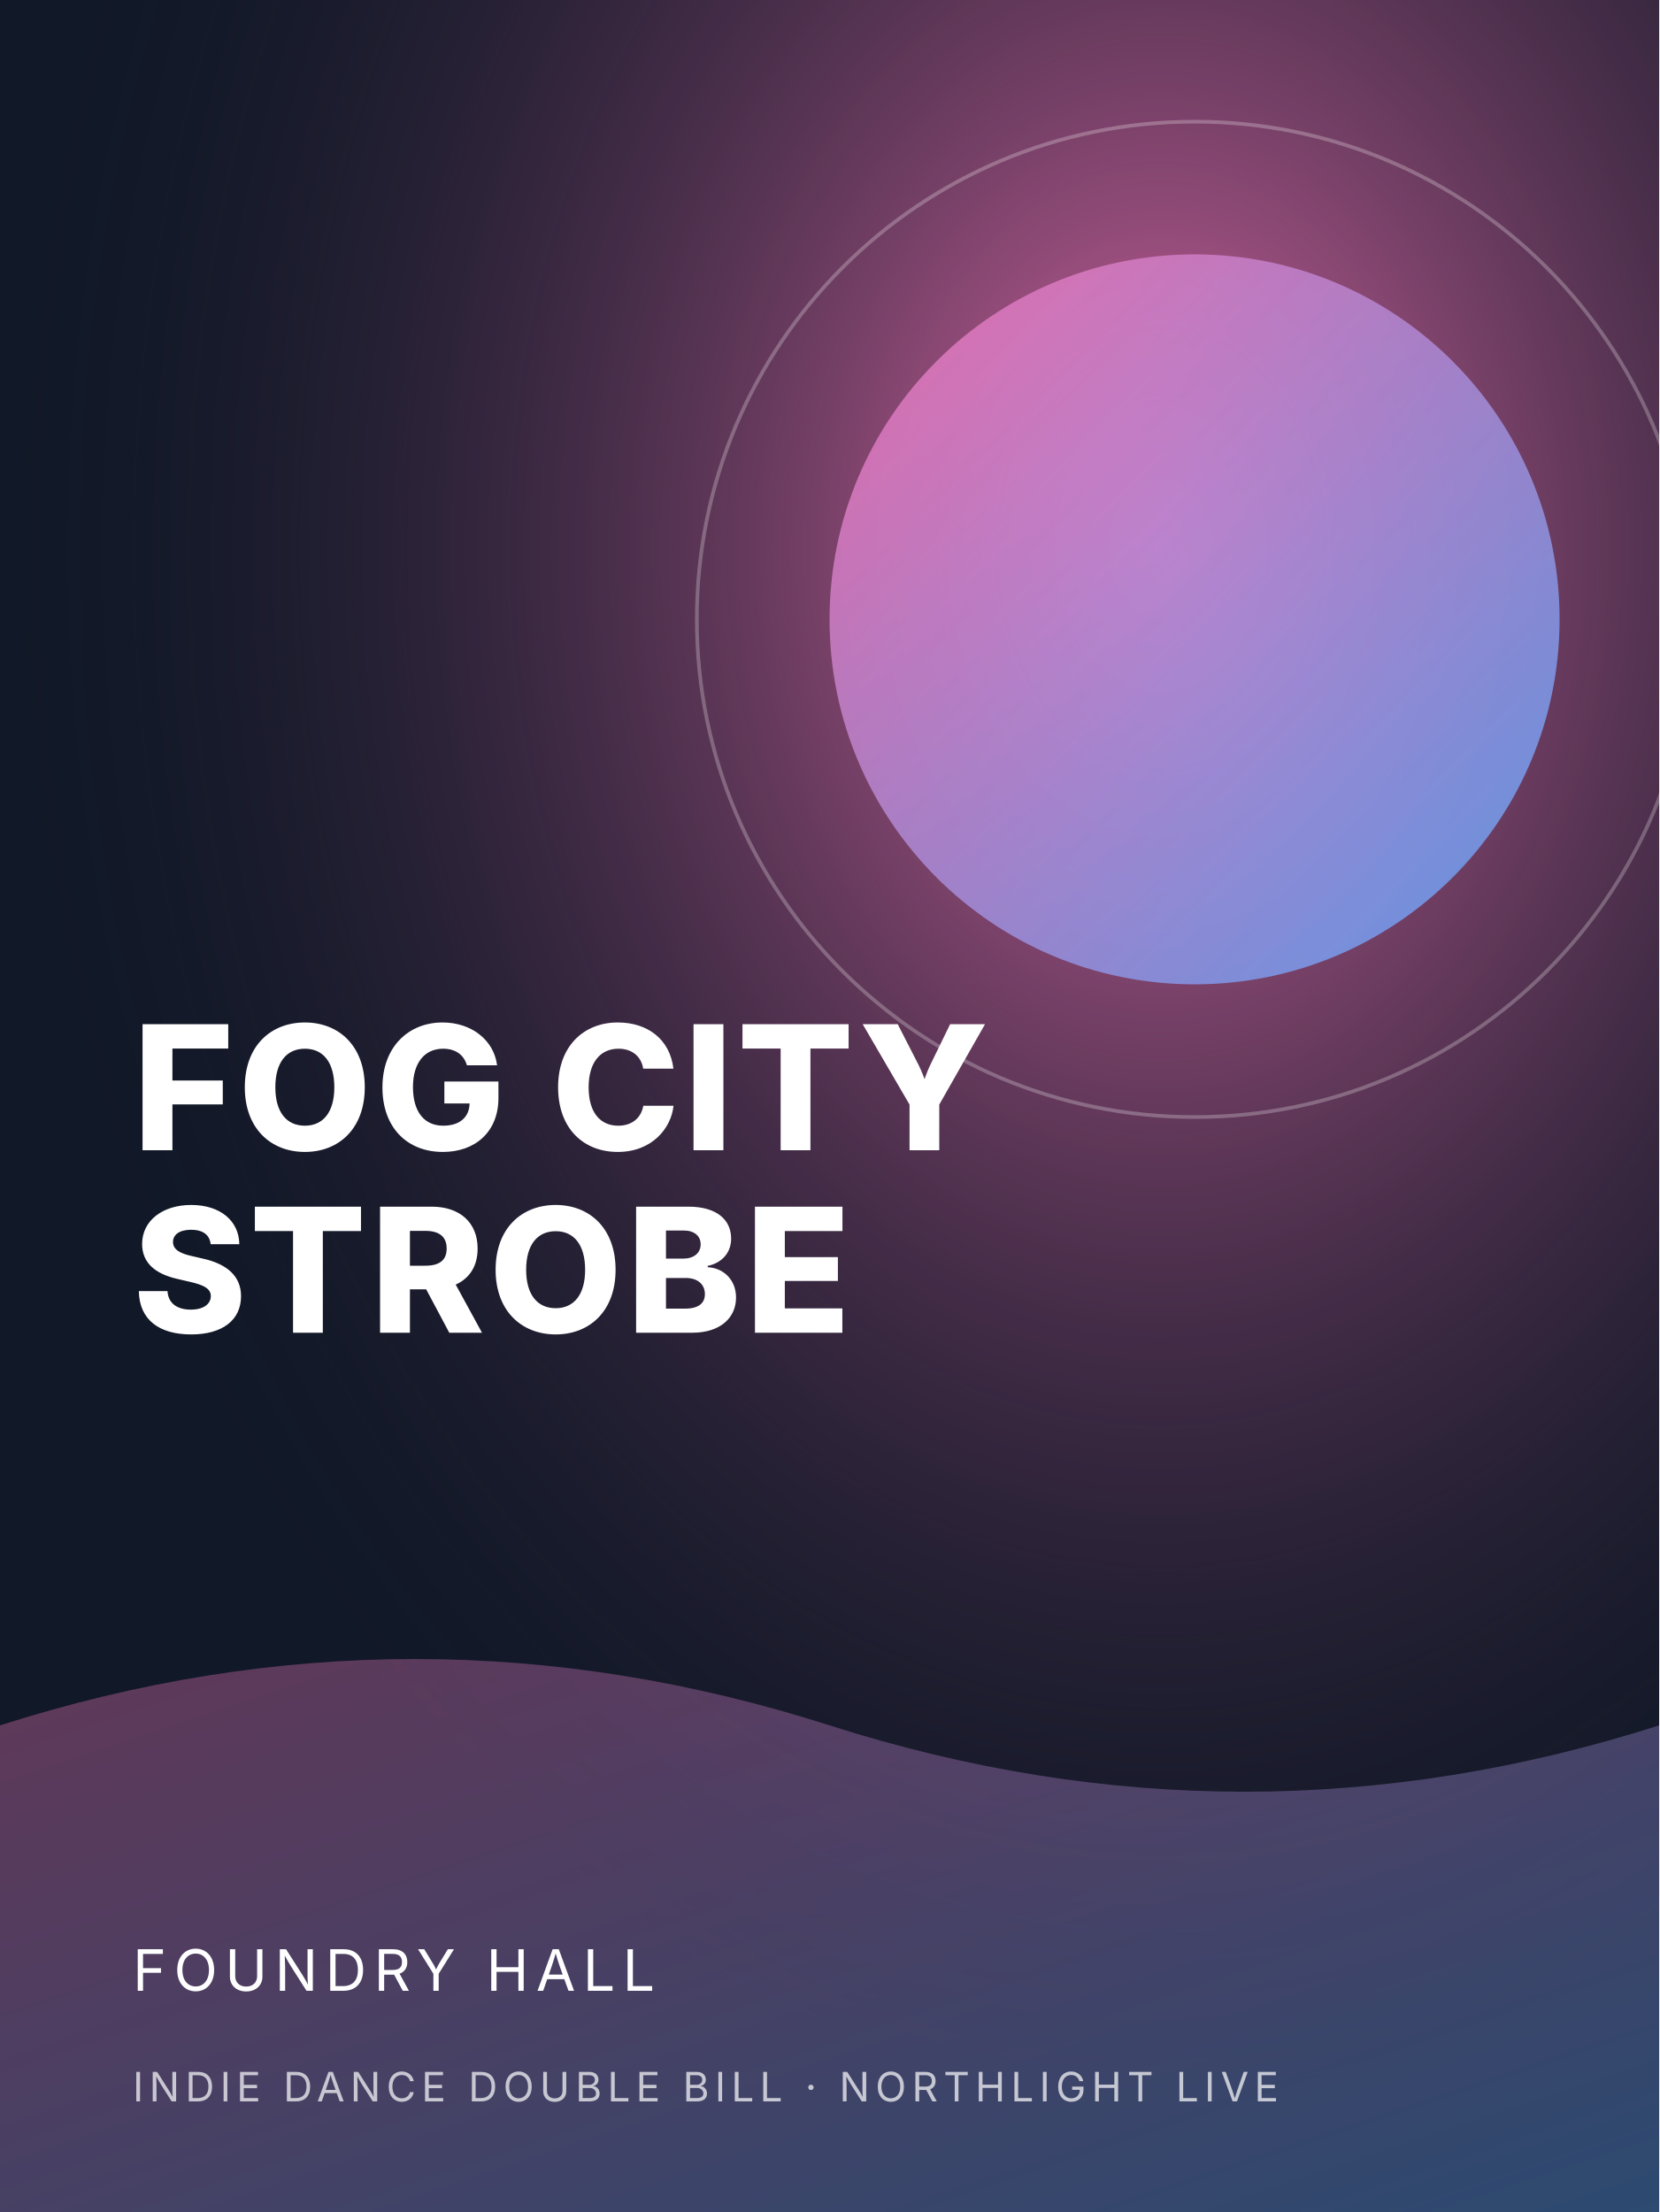
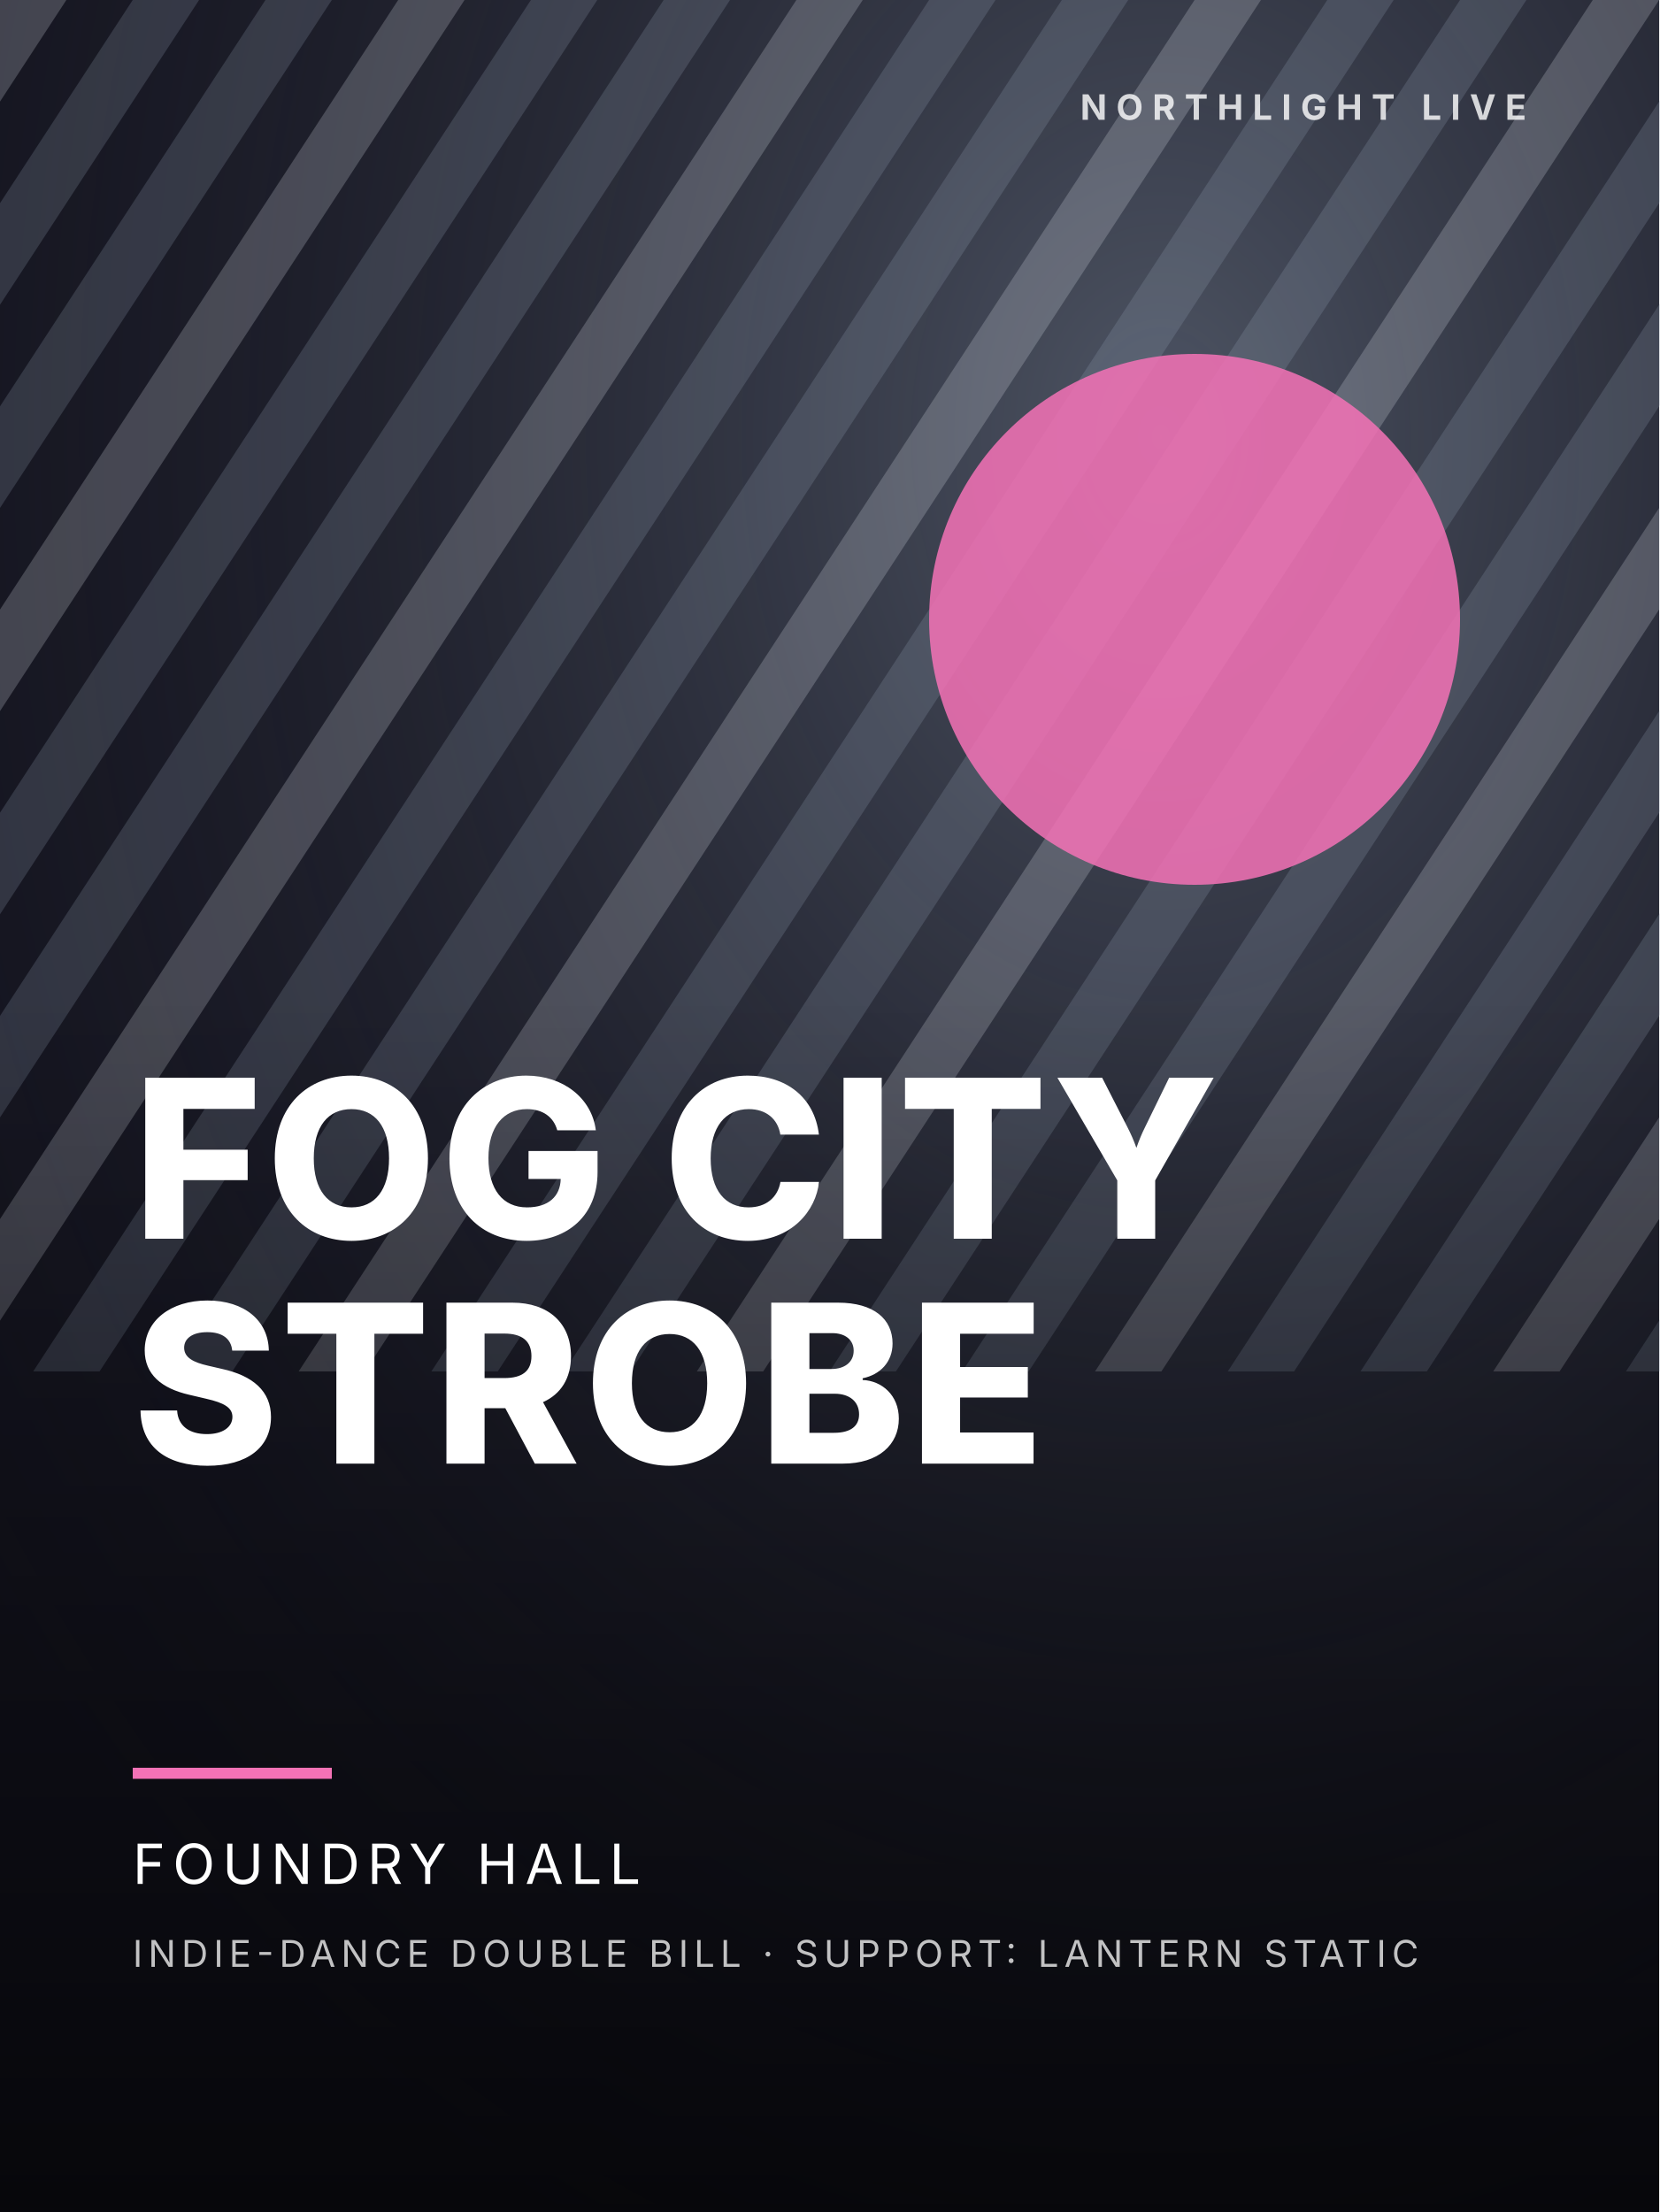
- <svg xmlns="http://www.w3.org/2000/svg" width="900" height="1200" viewBox="0 0 900 1200">
+ <svg xmlns="http://www.w3.org/2000/svg" width="900" height="1200" viewBox="0 0 900 1200" font-family="Inter, Helvetica, Arial, sans-serif">
  <defs>
    <linearGradient id="g" x1="0" y1="0" x2="1" y2="1">
-       <stop offset="0" stop-color="#f472b6" />
-       <stop offset="1" stop-color="#60a5fa" />
+       <stop offset="0" stop-color="#94a3b8" />
+       <stop offset="1" stop-color="#e2e8f0" />
    </linearGradient>
-     <radialGradient id="r" cx=".7" cy=".25" r=".7">
-       <stop offset="0" stop-color="#f472b6" stop-opacity=".9" />
-       <stop offset="1" stop-color="#111827" stop-opacity="0" />
+     <radialGradient id="r" cx=".7" cy=".2" r=".9">
+       <stop offset="0" stop-color="#94a3b8" stop-opacity=".45" />
+       <stop offset="1" stop-color="#14141f" stop-opacity="0" />
    </radialGradient>
+     <linearGradient id="bgfill" x1="0" y1="0" x2="0" y2="1">
+       <stop offset="0" stop-color="#14141f" />
+       <stop offset="1" stop-color="#14141f" />
+     </linearGradient>
+     <linearGradient id="shade" x1="0" y1="0" x2="0" y2="1">
+       <stop offset=".45" stop-color="#000" stop-opacity="0" />
+       <stop offset="1" stop-color="#000" stop-opacity=".65" />
+     </linearGradient>
+     <filter id="b">
+       <feGaussianBlur stdDeviation="14" />
+     </filter>
  </defs>
-   <rect width="900" height="1200" fill="#111827" />
+   <rect width="900" height="1200" fill="#14141f" />
  <rect width="900" height="1200" fill="url(#r)" />
-   <circle cx="648" cy="336" r="198" fill="url(#g)" opacity=".85" />
-   <circle cx="648" cy="336" r="270" fill="none" stroke="#fff" stroke-opacity=".25" stroke-width="2" />
-   <path d="M0 936 Q 225 864 450 936 T 900 936 V 1200 H 0 Z" fill="url(#g)" opacity=".35" />
-   <g font-family="Inter, Helvetica, Arial, sans-serif">
-     <text x="72" y="624" font-size="94" font-weight="800" fill="#fff" letter-spacing="2">FOG CITY</text>
-     <text x="72" y="723" font-size="94" font-weight="800" fill="#fff" letter-spacing="2">STROBE</text>
-     <text x="72" y="1080" font-size="31" fill="#fff" letter-spacing="4">FOUNDRY HALL</text>
-     <text x="72" y="1140" font-size="22" fill="#fff" opacity=".7" letter-spacing="3">INDIE DANCE DOUBLE BILL · NORTHLIGHT LIVE</text>
-   </g>
+   <path d="M-432 0 L -396 0 L -882 744 L -918 744 Z" fill="#e2e8f0" opacity=".22" />
+   <path d="M-360 0 L -324 0 L -810 744 L -846 744 Z" fill="#94a3b8" opacity=".22" />
+   <path d="M-288 0 L -252 0 L -738 744 L -774 744 Z" fill="#94a3b8" opacity=".22" />
+   <path d="M-216 0 L -180 0 L -666 744 L -702 744 Z" fill="#e2e8f0" opacity=".22" />
+   <path d="M-144 0 L -108 0 L -594 744 L -630 744 Z" fill="#94a3b8" opacity=".22" />
+   <path d="M-72 0 L -36 0 L -522 744 L -558 744 Z" fill="#94a3b8" opacity=".22" />
+   <path d="M0 0 L 36 0 L -450 744 L -486 744 Z" fill="#e2e8f0" opacity=".22" />
+   <path d="M72 0 L 108 0 L -378 744 L -414 744 Z" fill="#94a3b8" opacity=".22" />
+   <path d="M144 0 L 180 0 L -306 744 L -342 744 Z" fill="#94a3b8" opacity=".22" />
+   <path d="M216 0 L 252 0 L -234 744 L -270 744 Z" fill="#e2e8f0" opacity=".22" />
+   <path d="M288 0 L 324 0 L -162 744 L -198 744 Z" fill="#94a3b8" opacity=".22" />
+   <path d="M360 0 L 396 0 L -90 744 L -126 744 Z" fill="#94a3b8" opacity=".22" />
+   <path d="M432 0 L 468 0 L -18 744 L -54 744 Z" fill="#e2e8f0" opacity=".22" />
+   <path d="M504 0 L 540 0 L 54 744 L 18 744 Z" fill="#94a3b8" opacity=".22" />
+   <path d="M576 0 L 612 0 L 126 744 L 90 744 Z" fill="#94a3b8" opacity=".22" />
+   <path d="M648 0 L 684 0 L 198 744 L 162 744 Z" fill="#e2e8f0" opacity=".22" />
+   <path d="M720 0 L 756 0 L 270 744 L 234 744 Z" fill="#94a3b8" opacity=".22" />
+   <path d="M792 0 L 828 0 L 342 744 L 306 744 Z" fill="#94a3b8" opacity=".22" />
+   <path d="M864 0 L 900 0 L 414 744 L 378 744 Z" fill="#e2e8f0" opacity=".22" />
+   <path d="M936 0 L 972 0 L 486 744 L 450 744 Z" fill="#94a3b8" opacity=".22" />
+   <path d="M1008 0 L 1044 0 L 558 744 L 522 744 Z" fill="#94a3b8" opacity=".22" />
+   <path d="M1080 0 L 1116 0 L 630 744 L 594 744 Z" fill="#e2e8f0" opacity=".22" />
+   <path d="M1152 0 L 1188 0 L 702 744 L 666 744 Z" fill="#94a3b8" opacity=".22" />
+   <path d="M1224 0 L 1260 0 L 774 744 L 738 744 Z" fill="#94a3b8" opacity=".22" />
+   <path d="M1296 0 L 1332 0 L 846 744 L 810 744 Z" fill="#e2e8f0" opacity=".22" />
+   <path d="M1368 0 L 1404 0 L 918 744 L 882 744 Z" fill="#94a3b8" opacity=".22" />
+   <path d="M1440 0 L 1476 0 L 990 744 L 954 744 Z" fill="#94a3b8" opacity=".22" />
+   <path d="M1512 0 L 1548 0 L 1062 744 L 1026 744 Z" fill="#e2e8f0" opacity=".22" />
+   <circle cx="648" cy="336" r="144" fill="#f472b6" opacity=".85" />
+   <rect width="900" height="1200" fill="url(#shade)" />
+   <text x="72" y="672" font-size="120" font-weight="800" fill="#fff" letter-spacing="2">FOG CITY</text>
+   <text x="72" y="794" font-size="120" font-weight="800" fill="#fff" letter-spacing="2">STROBE</text>
+   <rect x="72" y="959" width="108" height="6" fill="#f472b6" />
+   <text x="72" y="1022" font-size="30" fill="#fff" letter-spacing="4">FOUNDRY HALL</text>
+   <text x="72" y="1067" font-size="20" fill="#fff" opacity=".75" letter-spacing="3">INDIE-DANCE DOUBLE BILL · SUPPORT: LANTERN STATIC</text>
+   <text x="828" y="65" text-anchor="end" font-size="19" font-weight="700" fill="#fff" opacity=".8" letter-spacing="5">NORTHLIGHT LIVE</text>
</svg>
